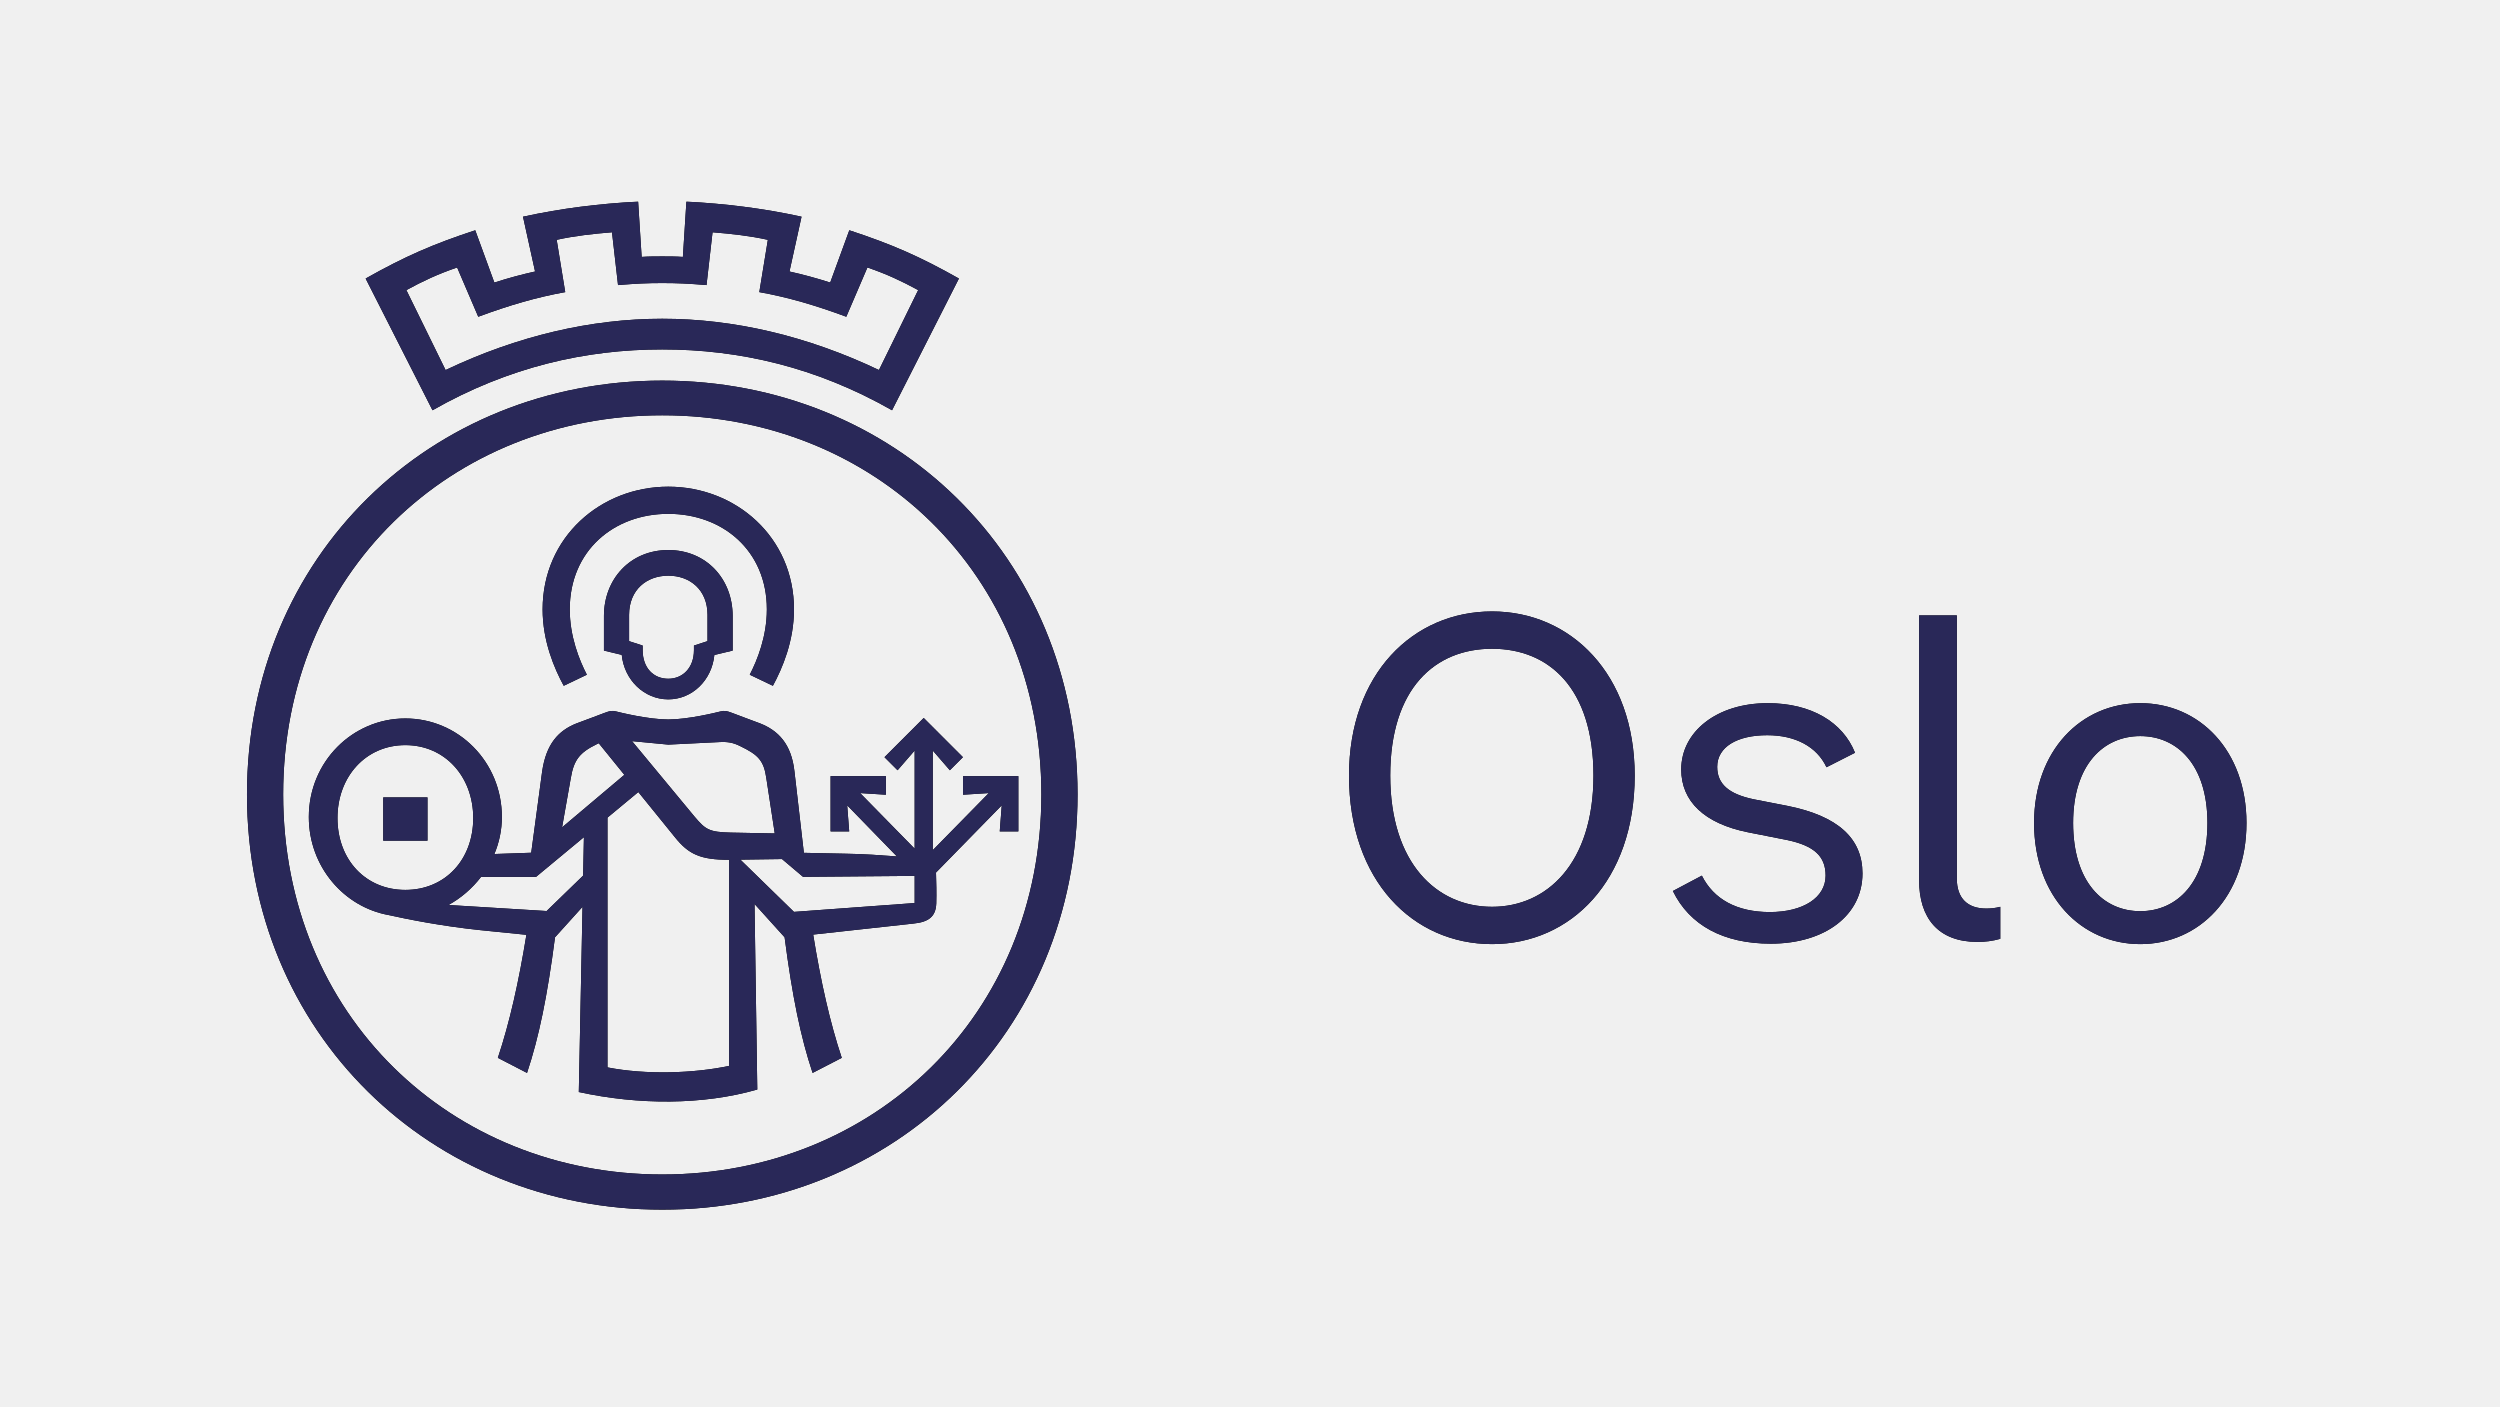
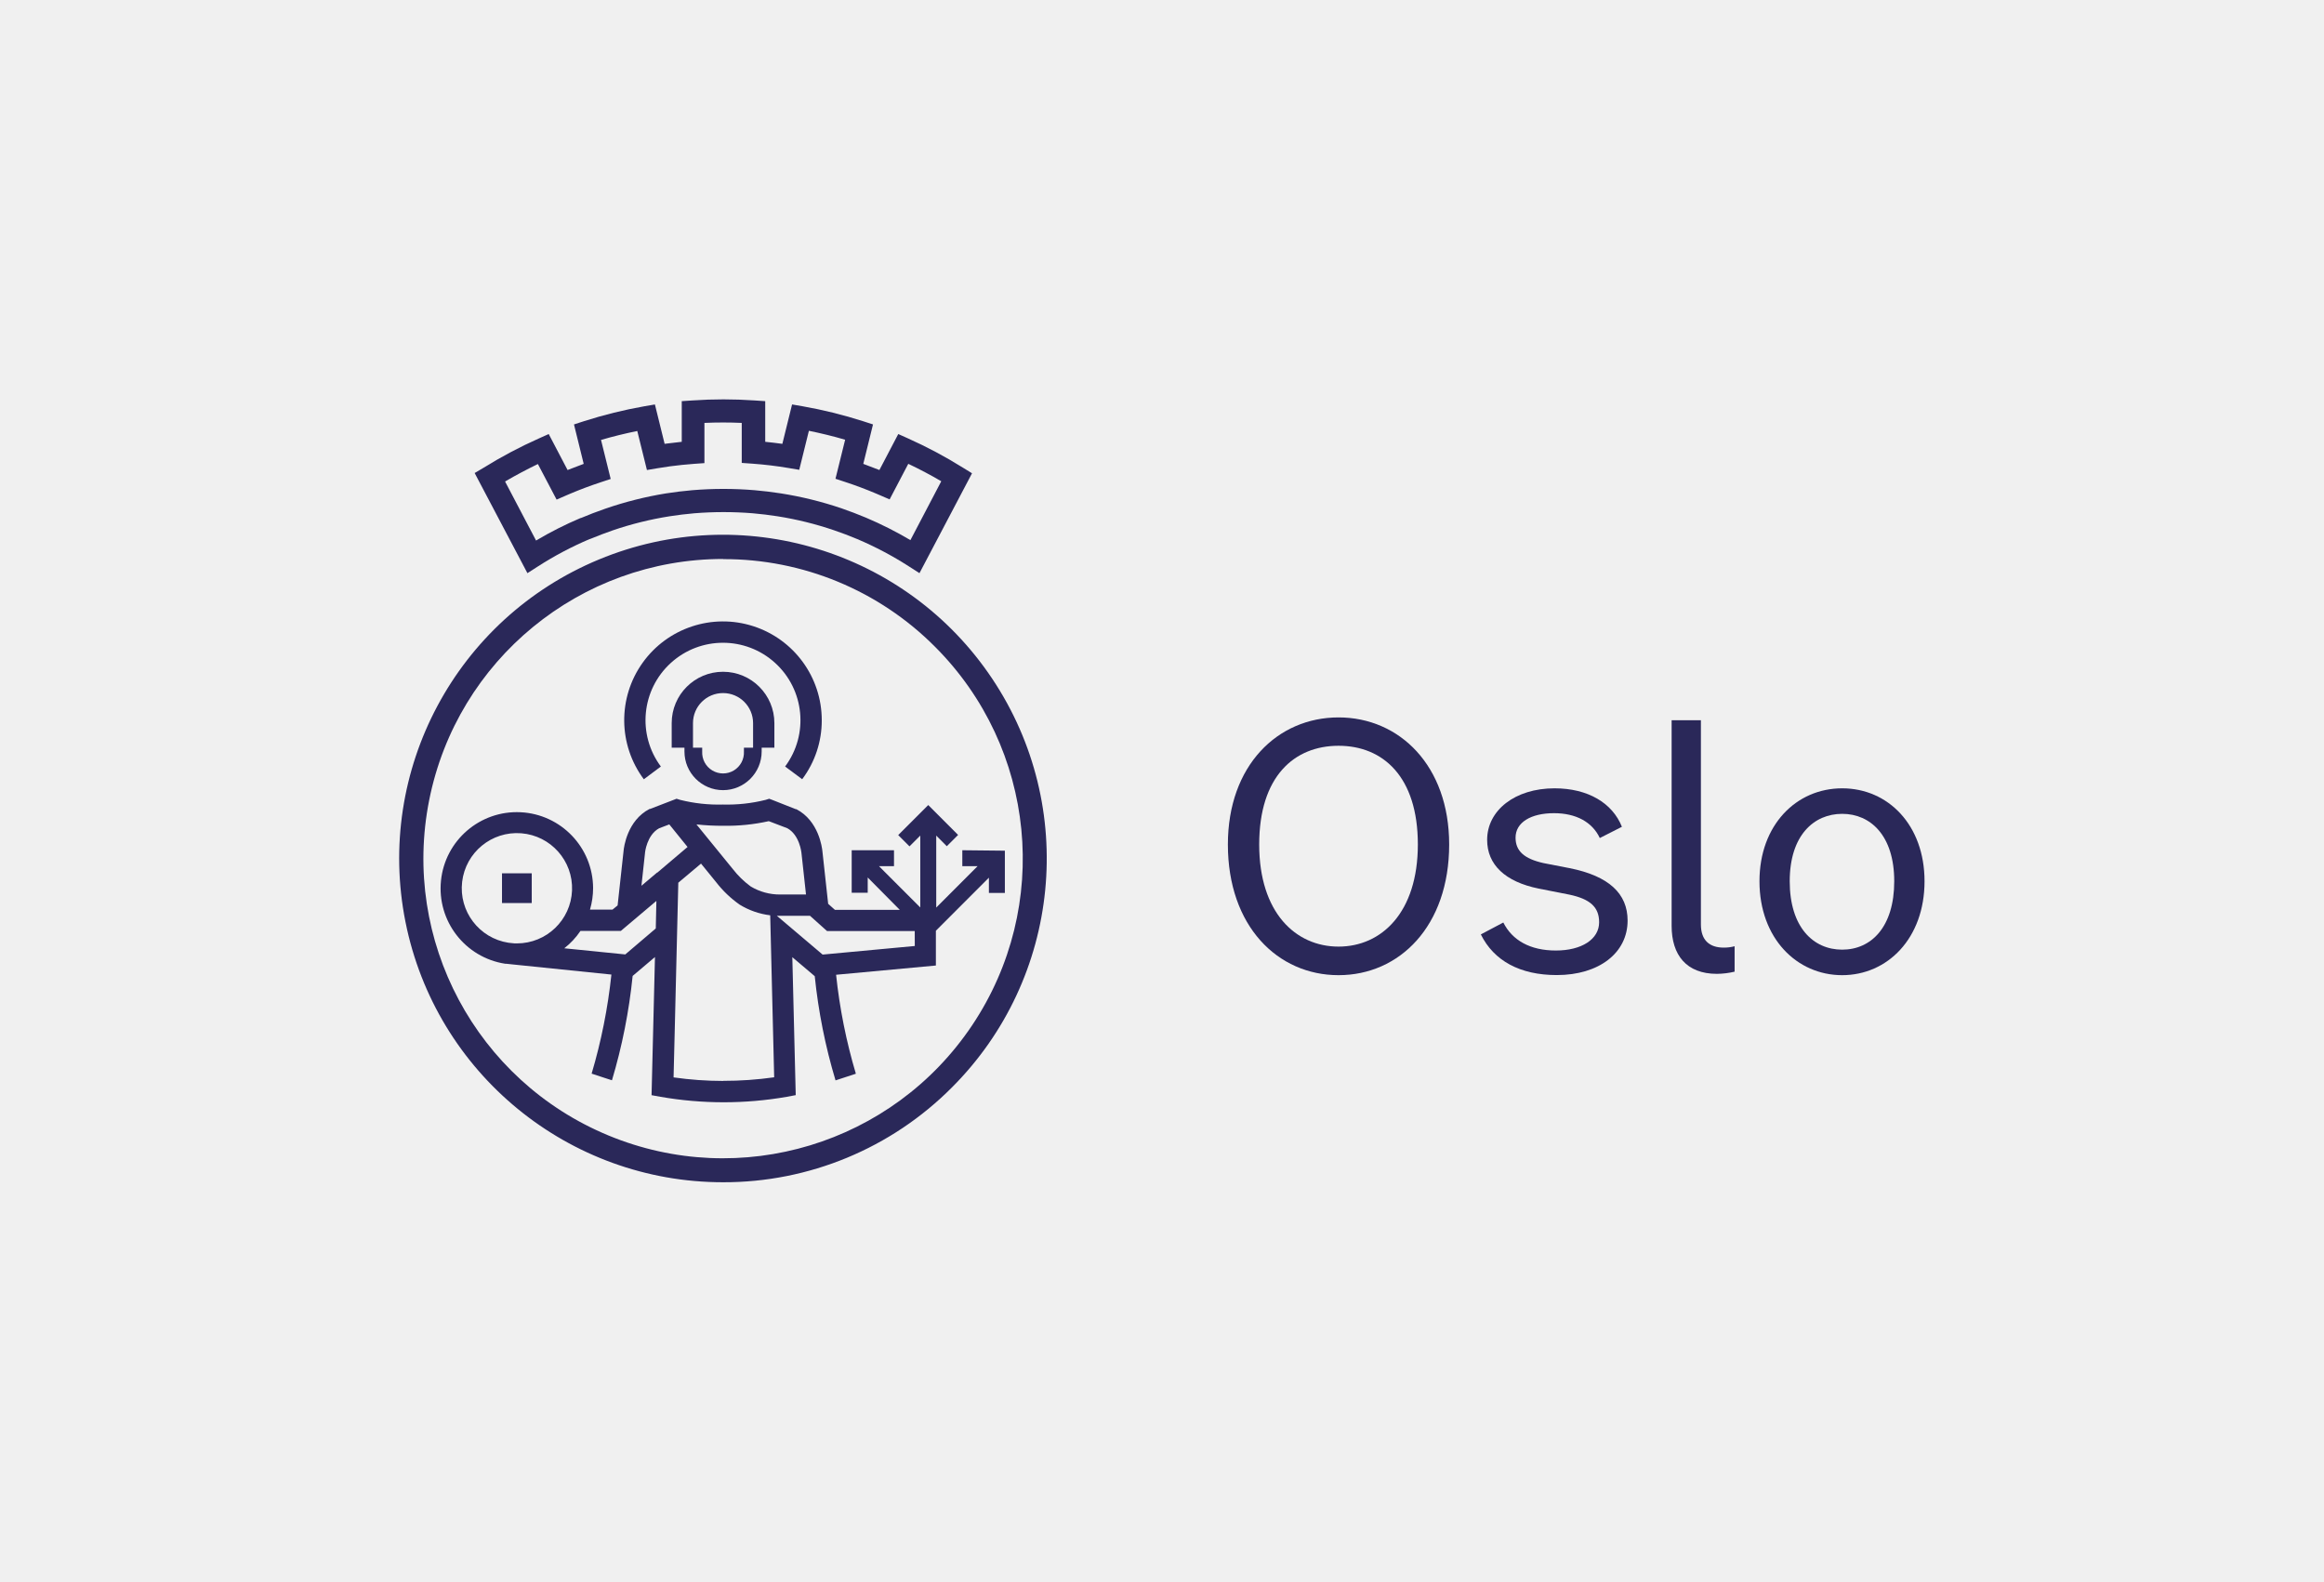
- <svg xmlns="http://www.w3.org/2000/svg" xmlns:xlink="http://www.w3.org/1999/xlink" width="496" height="279" viewBox="0 0 496 279">
+ <svg xmlns="http://www.w3.org/2000/svg" id="RGB_Logo_Mørkeblå" data-name="RGB Logo Mørkeblå" viewBox="0 0 457.16 311.17">
  <defs>
-     <path id="oslo-logo-a" d="M29.027,66.31 C44.612,66.31 57.325,53.772 57.325,32.875 C57.325,12.674 44.612,0.31 29.027,0.31 C13.354,0.31 0.642,12.674 0.642,32.875 C0.642,53.772 13.354,66.31 29.027,66.31 M29.027,58.909 C18.056,58.909 8.826,50.289 8.826,32.875 C8.826,15.46 17.795,7.711 29.027,7.711 C40.259,7.711 49.14,15.46 49.14,32.875 C49.14,50.289 39.911,58.909 29.027,58.909 M66.555,31.656 C66.555,38.012 71.17,42.366 79.702,44.107 L87.626,45.674 C92.937,46.806 95.201,48.896 95.201,52.727 C95.201,57.081 90.76,59.954 84.143,59.954 C77.612,59.954 72.998,57.429 70.647,52.727 L64.9,55.775 C68.209,62.566 74.913,66.223 84.317,66.223 C95.114,66.223 102.515,60.563 102.515,52.292 C102.515,45.326 97.639,40.885 87.626,38.883 L80.922,37.577 C75.958,36.532 73.694,34.529 73.694,31.133 C73.694,27.215 77.612,24.864 83.621,24.864 C89.193,24.864 93.46,27.128 95.375,31.221 L101.035,28.347 C98.597,22.252 92.328,18.508 83.708,18.508 C73.608,18.508 66.555,24.168 66.555,31.656 M129.856,65.266 L129.856,58.909 C128.898,59.17 127.94,59.257 127.069,59.257 C123.412,59.257 121.235,57.255 121.235,53.337 L121.235,1.094 L113.747,1.094 L113.747,53.598 C113.747,61.086 117.491,65.875 125.328,65.875 C126.895,65.875 128.288,65.701 129.856,65.266 M157.631,66.31 C169.298,66.31 178.702,56.907 178.702,42.279 C178.702,27.912 169.386,18.508 157.631,18.508 C145.877,18.508 136.56,27.912 136.56,42.279 C136.56,56.907 145.964,66.31 157.631,66.31 M157.631,59.78 C150.317,59.78 144.309,54.033 144.309,42.279 C144.309,30.611 150.404,25.039 157.631,25.039 C164.858,25.039 170.953,30.611 170.953,42.279 C170.953,54.033 164.945,59.78 157.631,59.78" />
-     <path id="oslo-logo-c" d="M82.394,35.512 C128.279,35.512 164.788,70.225 164.788,117.606 C164.788,164.988 128.279,200 82.394,200 C36.509,200 -0,164.988 -0,117.606 C-0,70.225 36.509,35.512 82.394,35.512 Z M82.394,193.018 C124.29,193.018 157.606,161.497 157.606,117.606 C157.606,73.716 124.29,42.394 82.394,42.394 C40.499,42.394 7.182,73.716 7.182,117.606 C7.182,161.497 40.499,193.018 82.394,193.018 Z M142.067,113.98 L153.04,113.98 L153.04,124.953 L149.349,124.953 L149.747,119.777 L136.703,133.114 C136.755,135.093 136.826,137.149 136.758,139.252 C136.658,141.845 135.261,142.943 132.169,143.242 L112.334,145.42 C113.864,154.836 115.672,162.879 118.004,169.876 L112.219,172.868 C109.846,165.748 108.195,157.725 106.666,145.96 L100.697,139.345 L101.247,176.16 C90.474,179.252 77.706,179.252 65.835,176.658 L66.571,139.912 L61.114,145.96 C59.585,157.725 57.934,165.748 55.561,172.868 L49.775,169.876 C52.104,162.891 53.91,154.862 55.438,145.466 L46.284,144.539 C38.71,143.755 31.745,142.364 28.171,141.559 C19.211,139.966 12.269,131.909 12.269,122.095 C12.269,111.122 20.947,102.543 31.421,102.543 C41.895,102.543 50.573,111.122 50.573,122.095 C50.573,124.688 50.033,127.167 49.081,129.439 L56.393,129.183 L58.553,113.117 C59.351,107.531 61.845,104.938 65.336,103.541 C67.132,102.843 69.426,102.045 70.922,101.446 C72.02,101.047 72.319,100.948 73.217,101.147 C74.015,101.347 79.601,102.743 83.591,102.743 C87.581,102.743 93.167,101.347 93.965,101.147 C94.862,100.948 95.162,101.047 96.259,101.446 C97.755,102.045 100.049,102.843 101.845,103.541 C105.336,104.938 108.03,107.531 108.628,113.117 L110.488,129.202 L118.803,129.376 C122.526,129.43 125.853,129.682 128.949,129.92 L119.082,119.777 L119.481,124.953 L115.79,124.953 L115.79,113.98 L126.762,113.98 L126.762,117.671 L121.65,117.348 L132.468,128.379 L132.468,108.905 L129.077,112.818 L126.483,110.225 L134.264,102.444 L142.044,110.225 L139.451,112.818 L136.06,108.905 L136.06,128.678 L147.178,117.348 L142.067,117.671 L142.067,113.98 Z M71.521,171.771 C79.102,173.267 88.678,172.968 95.661,171.471 L95.661,130.579 C89.917,130.598 87.588,129.461 84.887,126.085 L77.641,117.141 L71.521,122.217 L71.521,171.771 Z M59.451,140.748 L66.695,133.721 L66.848,126.093 L57.356,133.965 L46.45,133.965 C44.683,136.271 42.453,138.185 39.977,139.55 L59.451,140.748 Z M17.955,122.294 C17.955,130.574 23.541,136.559 31.421,136.559 C39.301,136.559 44.887,130.574 44.887,122.294 C44.887,114.115 39.301,107.831 31.421,107.831 C23.541,107.831 17.955,114.115 17.955,122.294 Z M69.426,107.631 C65.935,109.327 64.837,110.823 64.239,114.414 L62.513,124.152 L74.873,113.725 L69.792,107.455 C69.672,107.51 69.55,107.569 69.426,107.631 Z M108.523,140.918 L132.468,139.162 L132.468,133.775 L110.324,133.965 L106.147,130.436 L97.888,130.551 L108.523,140.918 Z M93.666,107.232 L83.591,107.73 L76.395,107.042 L88.778,121.995 C90.972,124.588 91.67,125.087 95.96,125.187 L104.712,125.355 L103.042,114.414 C102.544,110.823 101.346,109.726 97.855,108.03 C96.459,107.332 95.361,107.132 93.666,107.232 Z M27.032,126.784 L27.032,118.205 L35.81,118.205 L35.81,126.784 L27.032,126.784 Z M82.394,29.326 C67.133,29.326 51.871,32.817 36.808,41.396 L23.542,15.261 C31.322,10.873 36.808,8.479 45.287,5.686 L49.078,16.06 C51.871,15.162 54.464,14.463 57.157,13.865 L54.763,2.992 C62.544,1.296 70.025,0.399 77.606,0 L78.304,10.972 C79.701,10.873 81.097,10.873 82.394,10.873 C83.691,10.873 85.088,10.873 86.484,10.972 L87.182,0 C94.763,0.399 102.245,1.296 110.025,2.992 L107.631,13.865 C110.324,14.463 112.918,15.162 115.711,16.06 L119.502,5.686 C127.98,8.479 133.467,10.873 141.247,15.261 L127.98,41.396 C112.918,32.817 97.656,29.326 82.394,29.326 Z M41.696,13.067 C37.905,14.364 34.913,15.76 31.621,17.556 L39.402,33.416 C53.666,26.633 68.23,23.241 82.394,23.241 C96.559,23.241 111.122,26.633 125.387,33.416 L133.167,17.556 C129.876,15.76 126.883,14.364 123.092,13.067 L118.903,22.842 C112.718,20.548 107.232,18.952 101.646,17.955 L103.342,7.581 C99.751,6.783 96.06,6.384 92.369,6.085 L91.173,16.558 C87.482,16.259 85.387,16.159 82.394,16.159 C79.402,16.159 77.307,16.259 73.616,16.558 L72.419,6.085 C68.729,6.384 65.038,6.783 61.446,7.581 L63.142,17.955 C57.556,18.952 52.07,20.548 45.885,22.842 L41.696,13.067 Z M67.431,93.865 L62.843,96.06 C60.947,92.568 58.654,87.182 58.654,80.898 C58.654,66.533 70.225,56.558 83.591,56.558 C96.957,56.558 108.528,66.533 108.528,80.898 C108.528,87.182 106.234,92.568 104.34,96.06 L99.751,93.865 C101.246,90.972 103.141,86.284 103.141,80.898 C103.141,69.227 94.365,61.945 83.591,61.945 C72.817,61.945 64.04,69.227 64.04,80.898 C64.04,86.284 65.934,90.972 67.431,93.865 Z M70.823,82.194 C70.823,74.912 76.01,69.127 83.591,69.127 C91.172,69.127 96.359,74.912 96.359,82.194 L96.359,89.077 L92.728,89.949 C92.234,94.94 88.359,98.753 83.591,98.753 C78.816,98.753 74.855,94.928 74.353,89.925 L70.823,89.077 L70.823,82.194 Z M91.371,81.995 C91.371,77.007 87.88,74.214 83.591,74.214 C79.302,74.214 75.811,77.007 75.811,81.995 L75.811,87.204 L78.504,88.079 L78.504,88.977 C78.504,92.568 80.698,94.663 83.591,94.663 C86.385,94.663 88.678,92.568 88.678,88.977 L88.678,88.079 L91.371,87.204 L91.371,81.995 Z" />
+     <style>
+             .cls-1{fill:#2a2859;}
+         </style>
  </defs>
-   <g fill="none" fill-rule="evenodd">
-     <g transform="translate(267 121)">
-       <mask id="oslo-logo-b" fill="#fff">
-         <use xlink:href="#oslo-logo-a" />
-       </mask>
-       <use fill="#000" xlink:href="#oslo-logo-a" />
-       <g fill="#292858" mask="url(#oslo-logo-b)">
-         <rect width="399" height="331" transform="translate(-111 -132)" />
-       </g>
-     </g>
-     <g transform="translate(49 40)">
-       <mask id="oslo-logo-d" fill="#fff">
-         <use xlink:href="#oslo-logo-c" />
-       </mask>
-       <use fill="#000" xlink:href="#oslo-logo-c" />
-       <g fill="#292858" mask="url(#oslo-logo-d)">
-         <rect width="165" height="200" />
-       </g>
-     </g>
-   </g>
+   <path d="M180.87,112.76l-2.09-1.34a67.43,67.43,0,0,0-10.16-5.37l0,0c-1.48-.62-3-1.2-4.53-1.72a66.79,66.79,0,0,0-11.15-2.76c-1.6-.25-3.24-.45-4.86-.59a71.22,71.22,0,0,0-11.5,0c-1.62.14-3.26.34-4.86.59a66.79,66.79,0,0,0-11.15,2.76c-1.53.52-3,1.1-4.52,1.72l-.05,0a67.43,67.43,0,0,0-10.16,5.37l-2.09,1.34L93.37,93.06,95.17,92A89.39,89.39,0,0,1,106,86.26l1.94-.87,3.71,7.08c1.05-.42,2.11-.82,3.17-1.21l-1.91-7.76,2-.65a90.4,90.4,0,0,1,11.83-2.92l2.09-.36,1.91,7.75.55-.07q1.41-.19,2.82-.33v-8l2.12-.14c2-.14,4.08-.21,6.09-.21s4.06.07,6.09.21l2.12.14v8c1.12.11,2.25.25,3.37.4l1.91-7.75,2.09.36a90,90,0,0,1,11.83,2.92l2,.65-1.91,7.76c1.06.39,2.12.79,3.17,1.21l3.71-7.08,1.94.87A89.39,89.39,0,0,1,189.41,92l1.8,1.11Zm-81.5-18,6.08,11.58a72.29,72.29,0,0,1,8.74-4.42l.07,0c1.56-.66,3.18-1.28,4.8-1.84A71.81,71.81,0,0,1,131,97.07c1.71-.27,3.45-.48,5.18-.63a73.81,73.81,0,0,1,12.26,0c1.73.15,3.47.36,5.19.63A71.94,71.94,0,0,1,165.52,100c1.62.56,3.24,1.18,4.82,1.84l0,0a73.17,73.17,0,0,1,8.75,4.42l6.07-11.58c-2.11-1.24-4.28-2.38-6.49-3.43l-3.67,7-1.94-.84-.77-.33c-1.94-.82-3.93-1.57-5.94-2.23l-2-.66,1.9-7.68c-2.35-.69-4.74-1.27-7.13-1.76l-1.9,7.68-2.07-.35c-2.36-.4-4.76-.69-7.14-.86l-2.1-.15V83.2c-2.45-.11-4.88-.11-7.34,0v7.91l-2.1.15c-1.55.11-3.11.28-4.65.48-.83.12-1.67.24-2.49.38l-2.07.35-1.9-7.68c-2.39.49-4.78,1.07-7.13,1.76l1.9,7.68-2,.66c-2,.66-4,1.41-5.94,2.23l-.77.33-1.93.84-3.68-7C103.65,92.34,101.48,93.48,99.37,94.72Z" class="cls-1" />
+   <path d="M142.26,232.59a63.69,63.69,0,1,1,45-18.66A63.27,63.27,0,0,1,142.26,232.59Zm0-122.62a58.95,58.95,0,1,0,41.67,17.27A58.51,58.51,0,0,0,142.26,110Z" class="cls-1" />
+   <path d="M130,150.8a15.24,15.24,0,1,1,24.44,0l3.36,2.5a19.22,19.22,0,0,0,3.85-11.6,19.43,19.43,0,1,0-35,11.61Z" class="cls-1" />
+   <path d="M142.23,155.45a7.61,7.61,0,0,0,7.6-7.6v-.75h2.5v-4.84a10.1,10.1,0,0,0-20.2,0v4.84h2.51v.75A7.6,7.6,0,0,0,142.23,155.45Zm-5.91-13.19a5.91,5.91,0,1,1,11.82,0v4.84h-1.8v.75a4.11,4.11,0,1,1-8.21,0v-.75h-1.81Z" class="cls-1" />
+   <rect width="5.85" height="5.85" x="98.75" y="171.81" class="cls-1" />
+   <path d="M189.3,167.27v3.14h3l-8.13,8.14V164.39l2.08,2.09,2.22-2.22-5.87-5.88-5.91,5.91,2.22,2.22,2.12-2.12v14.14l-8.12-8.12h2.95v-3.14h-8.32v8.36h3.15v-3L177,179H164.24l-1.33-1.19-1.14-10.41c-.06-.56-.68-5.92-5.13-8.21l-.11,0L152,157.4l-.69-.26-.69.22a31.13,31.13,0,0,1-8.42.92,30.91,30.91,0,0,1-8.41-.92l-.7-.22-5.19,2-.11,0c-4.45,2.29-5.07,7.64-5.12,8.21l-1.18,10.78-1,.82h-4.43a15.25,15.25,0,0,0,.61-4.24A15,15,0,1,0,99.37,189.6h.19c.4.06.8.1,1.21.13l19.5,2a108.31,108.31,0,0,1-3.89,19.49l2,.66,2,.65A110.57,110.57,0,0,0,124.45,192l4.39-3.72-.67,27.18,1.76.32a72.35,72.35,0,0,0,24.85,0l1.75-.33-.67-27.14,4.41,3.74a110.34,110.34,0,0,0,4.09,20.5l4-1.31a107.56,107.56,0,0,1-3.89-19.47l19.63-1.82v-6.84l10.43-10.44v3h3.14v-8.31Zm-47.07-4.81a38.28,38.28,0,0,0,9-.91l3.64,1.39c2.43,1.33,2.77,4.78,2.78,4.81l.9,8.23h-5.07a11.08,11.08,0,0,1-5.82-1.59,17.83,17.83,0,0,1-3.5-3.41L137,162.19A46.62,46.62,0,0,0,142.23,162.46Zm-40.56,23.13h-.53l-1.13-.12a10.85,10.85,0,1,1,1.66.13ZM129,182.66l-6,5.11-12-1.21a14.73,14.73,0,0,0,3.18-3.41h7.94l7-5.91Zm.32-11h-.06v0l-3.08,2.6.7-6.44v-.06s.34-3.48,2.78-4.81l2-.76,3.59,4.44Zm13,41a69.63,69.63,0,0,1-9.82-.7l.22-8.88h0l.71-29.42,4.47-3.76,3,3.69a21.32,21.32,0,0,0,4.61,4.39,14.92,14.92,0,0,0,6,2.09l.78,31.87A70.53,70.53,0,0,1,142.26,212.64Zm37.63-26.55-18.13,1.69-9-7.63.66,0h5.86l3.35,3h17.25Z" class="cls-1" />
+   <path d="M241.54,166.14c0-15.54,9.78-25,21.77-25s21.76,9.5,21.76,25c0,16.07-9.78,25.71-21.76,25.71S241.54,182.21,241.54,166.14Zm37.37,0c0-13.39-6.9-19.42-15.6-19.42s-15.61,6-15.61,19.42,7.17,20.09,15.61,20.09S278.91,179.53,278.91,166.14Z" class="cls-1" />
+   <path d="M305.8,155.09c6.56,0,11.38,2.88,13.25,7.57l-4.35,2.21c-1.47-3.15-4.69-4.89-9-4.89-4.55,0-7.57,1.81-7.57,4.82,0,2.61,1.68,4.15,5.5,5l5.15,1c7.7,1.54,11.39,5,11.39,10.31,0,6.36-5.63,10.72-13.93,10.72-7.24,0-12.39-2.82-14.94-8l4.42-2.34C297.49,185,301,187,306.06,187s8.51-2.21,8.51-5.56c0-2.95-1.74-4.56-5.83-5.43l-6.09-1.2c-6.56-1.34-10.11-4.69-10.11-9.58C292.54,159.44,298,155.09,305.8,155.09Z" class="cls-1" />
+   <path d="M337.74,191.59c-6,0-8.91-3.69-8.91-9.45V141.7h5.76v40.18c0,3.08,1.67,4.55,4.49,4.55a8.26,8.26,0,0,0,2.14-.27v5A15.49,15.49,0,0,1,337.74,191.59Z" class="cls-1" />
+   <path d="M346.11,173.37c0-11.05,7.23-18.28,16.27-18.28s16.2,7.23,16.2,18.28c0,11.25-7.3,18.48-16.2,18.48S346.11,184.62,346.11,173.37Zm26.51,0c0-9-4.68-13.26-10.24-13.26s-10.32,4.22-10.32,13.26,4.63,13.46,10.32,13.46S372.62,182.41,372.62,173.37Z" class="cls-1" />
</svg>
